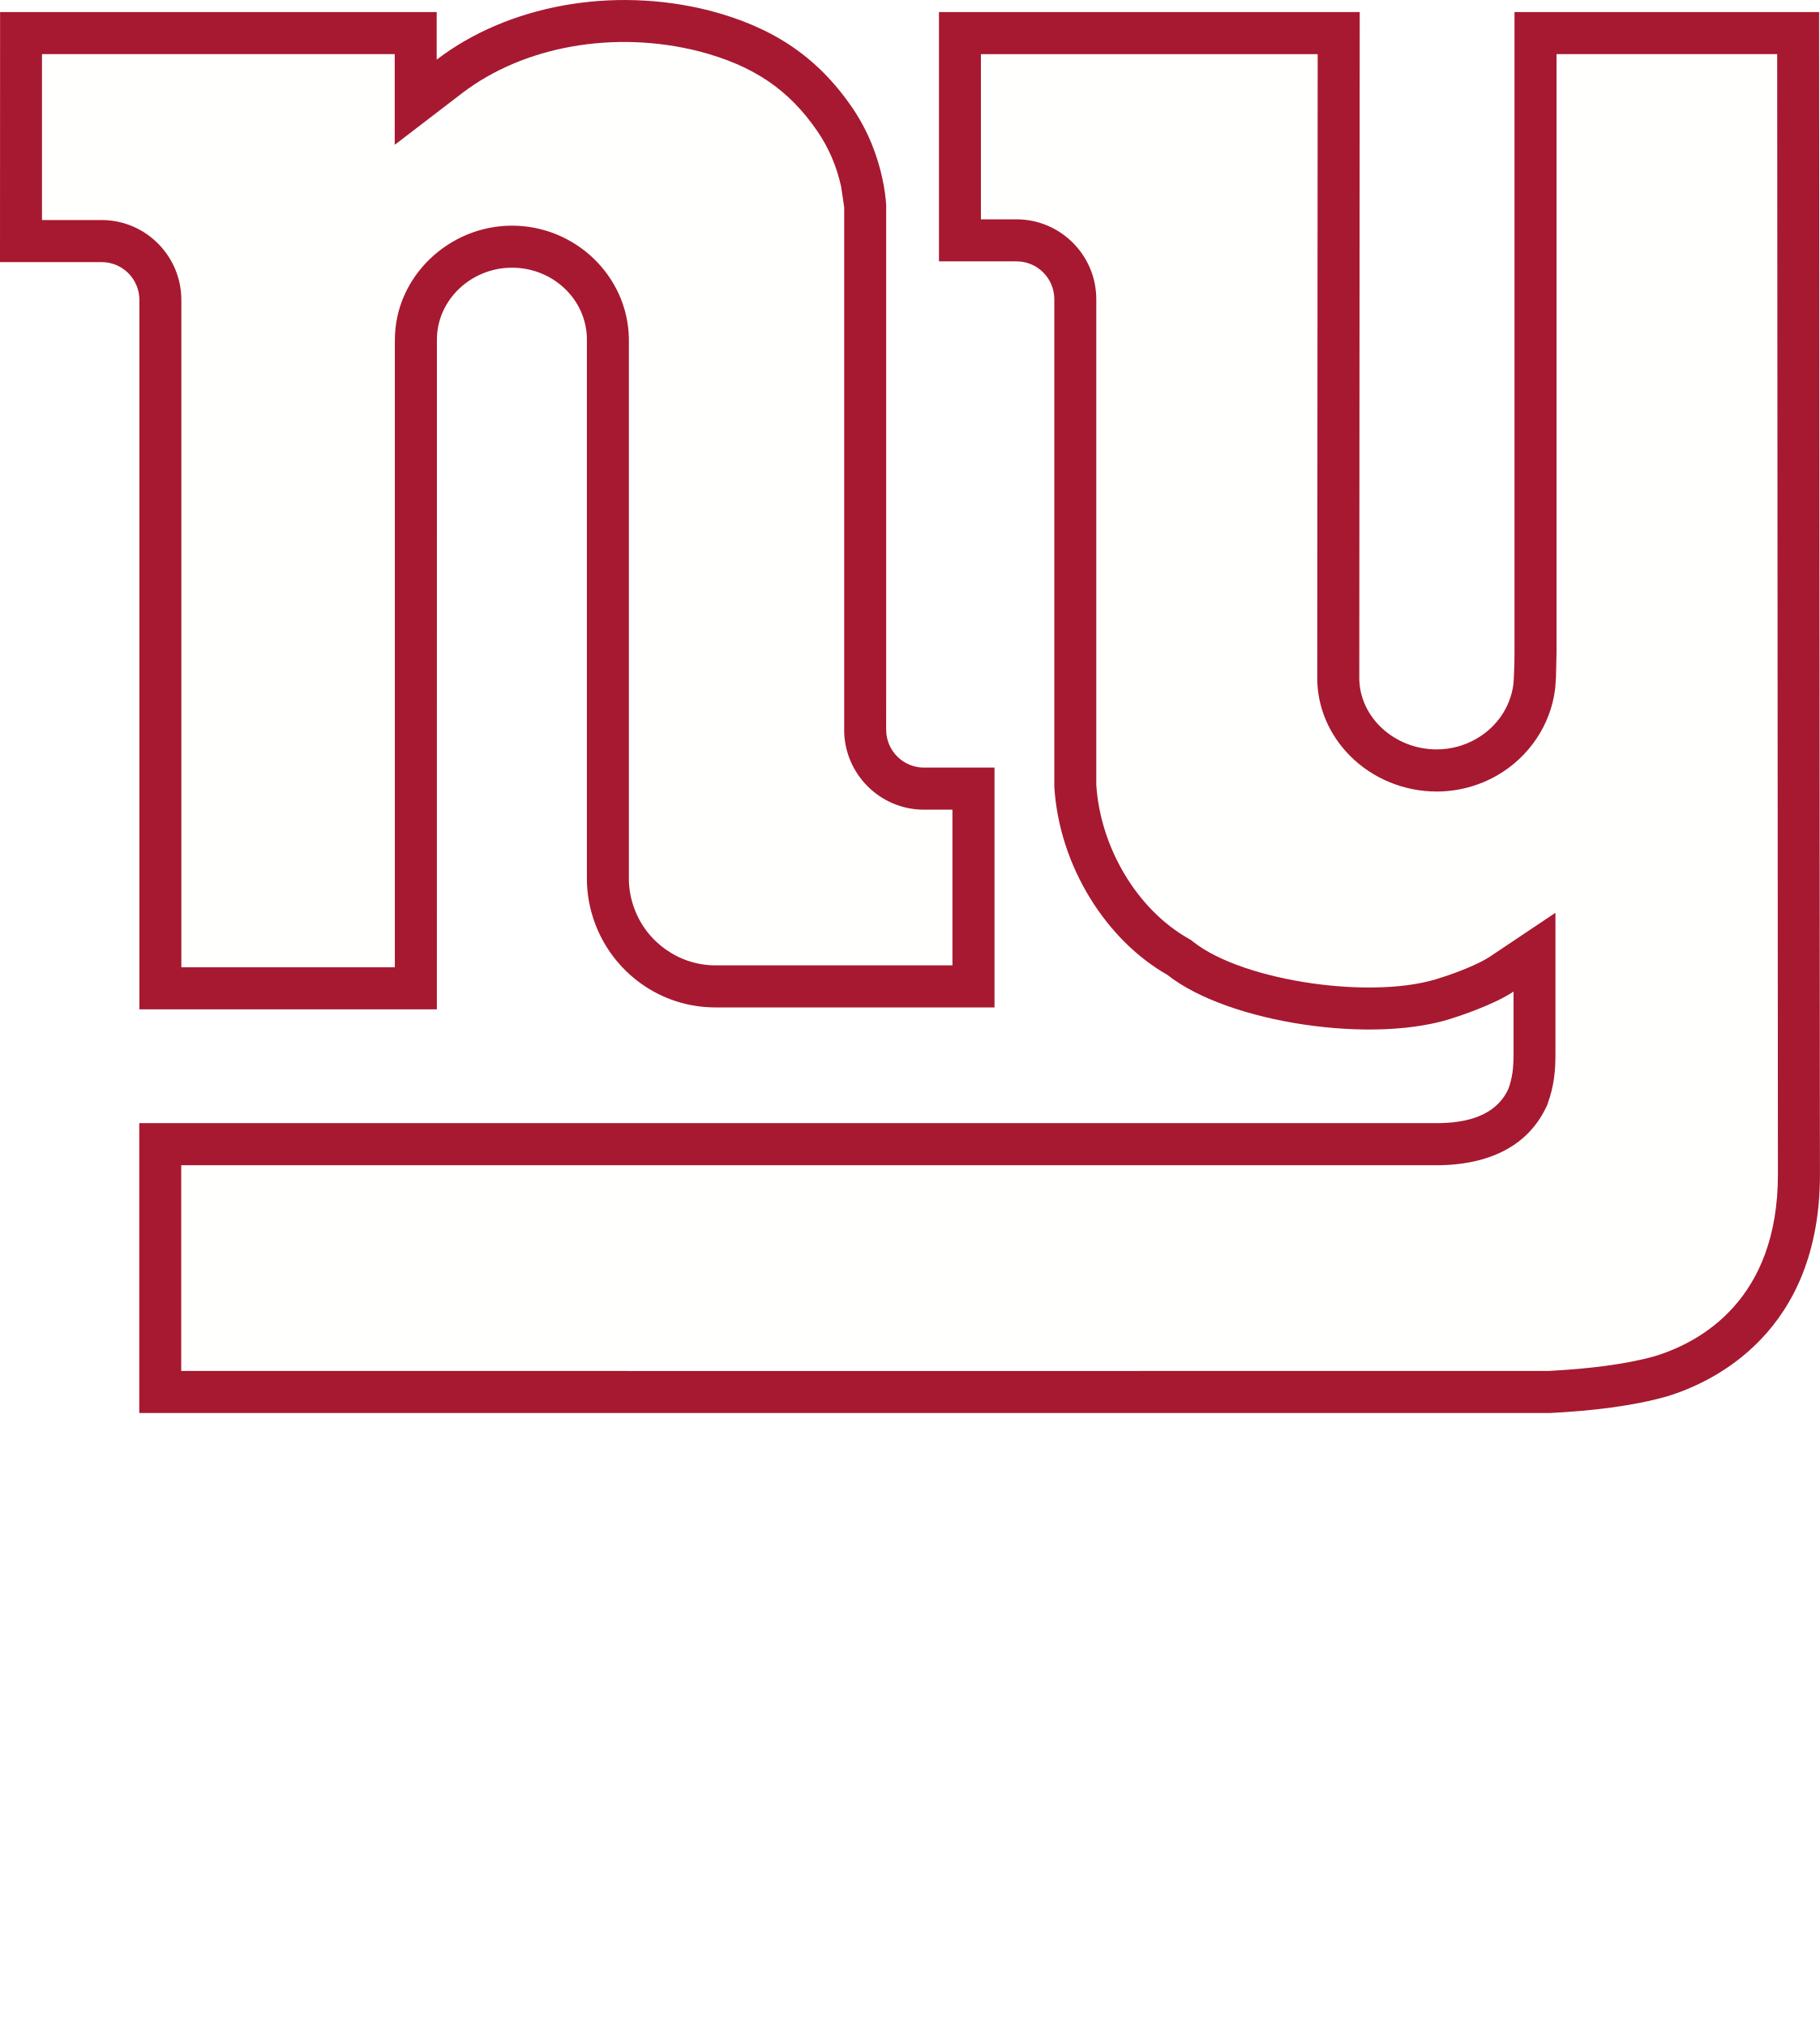
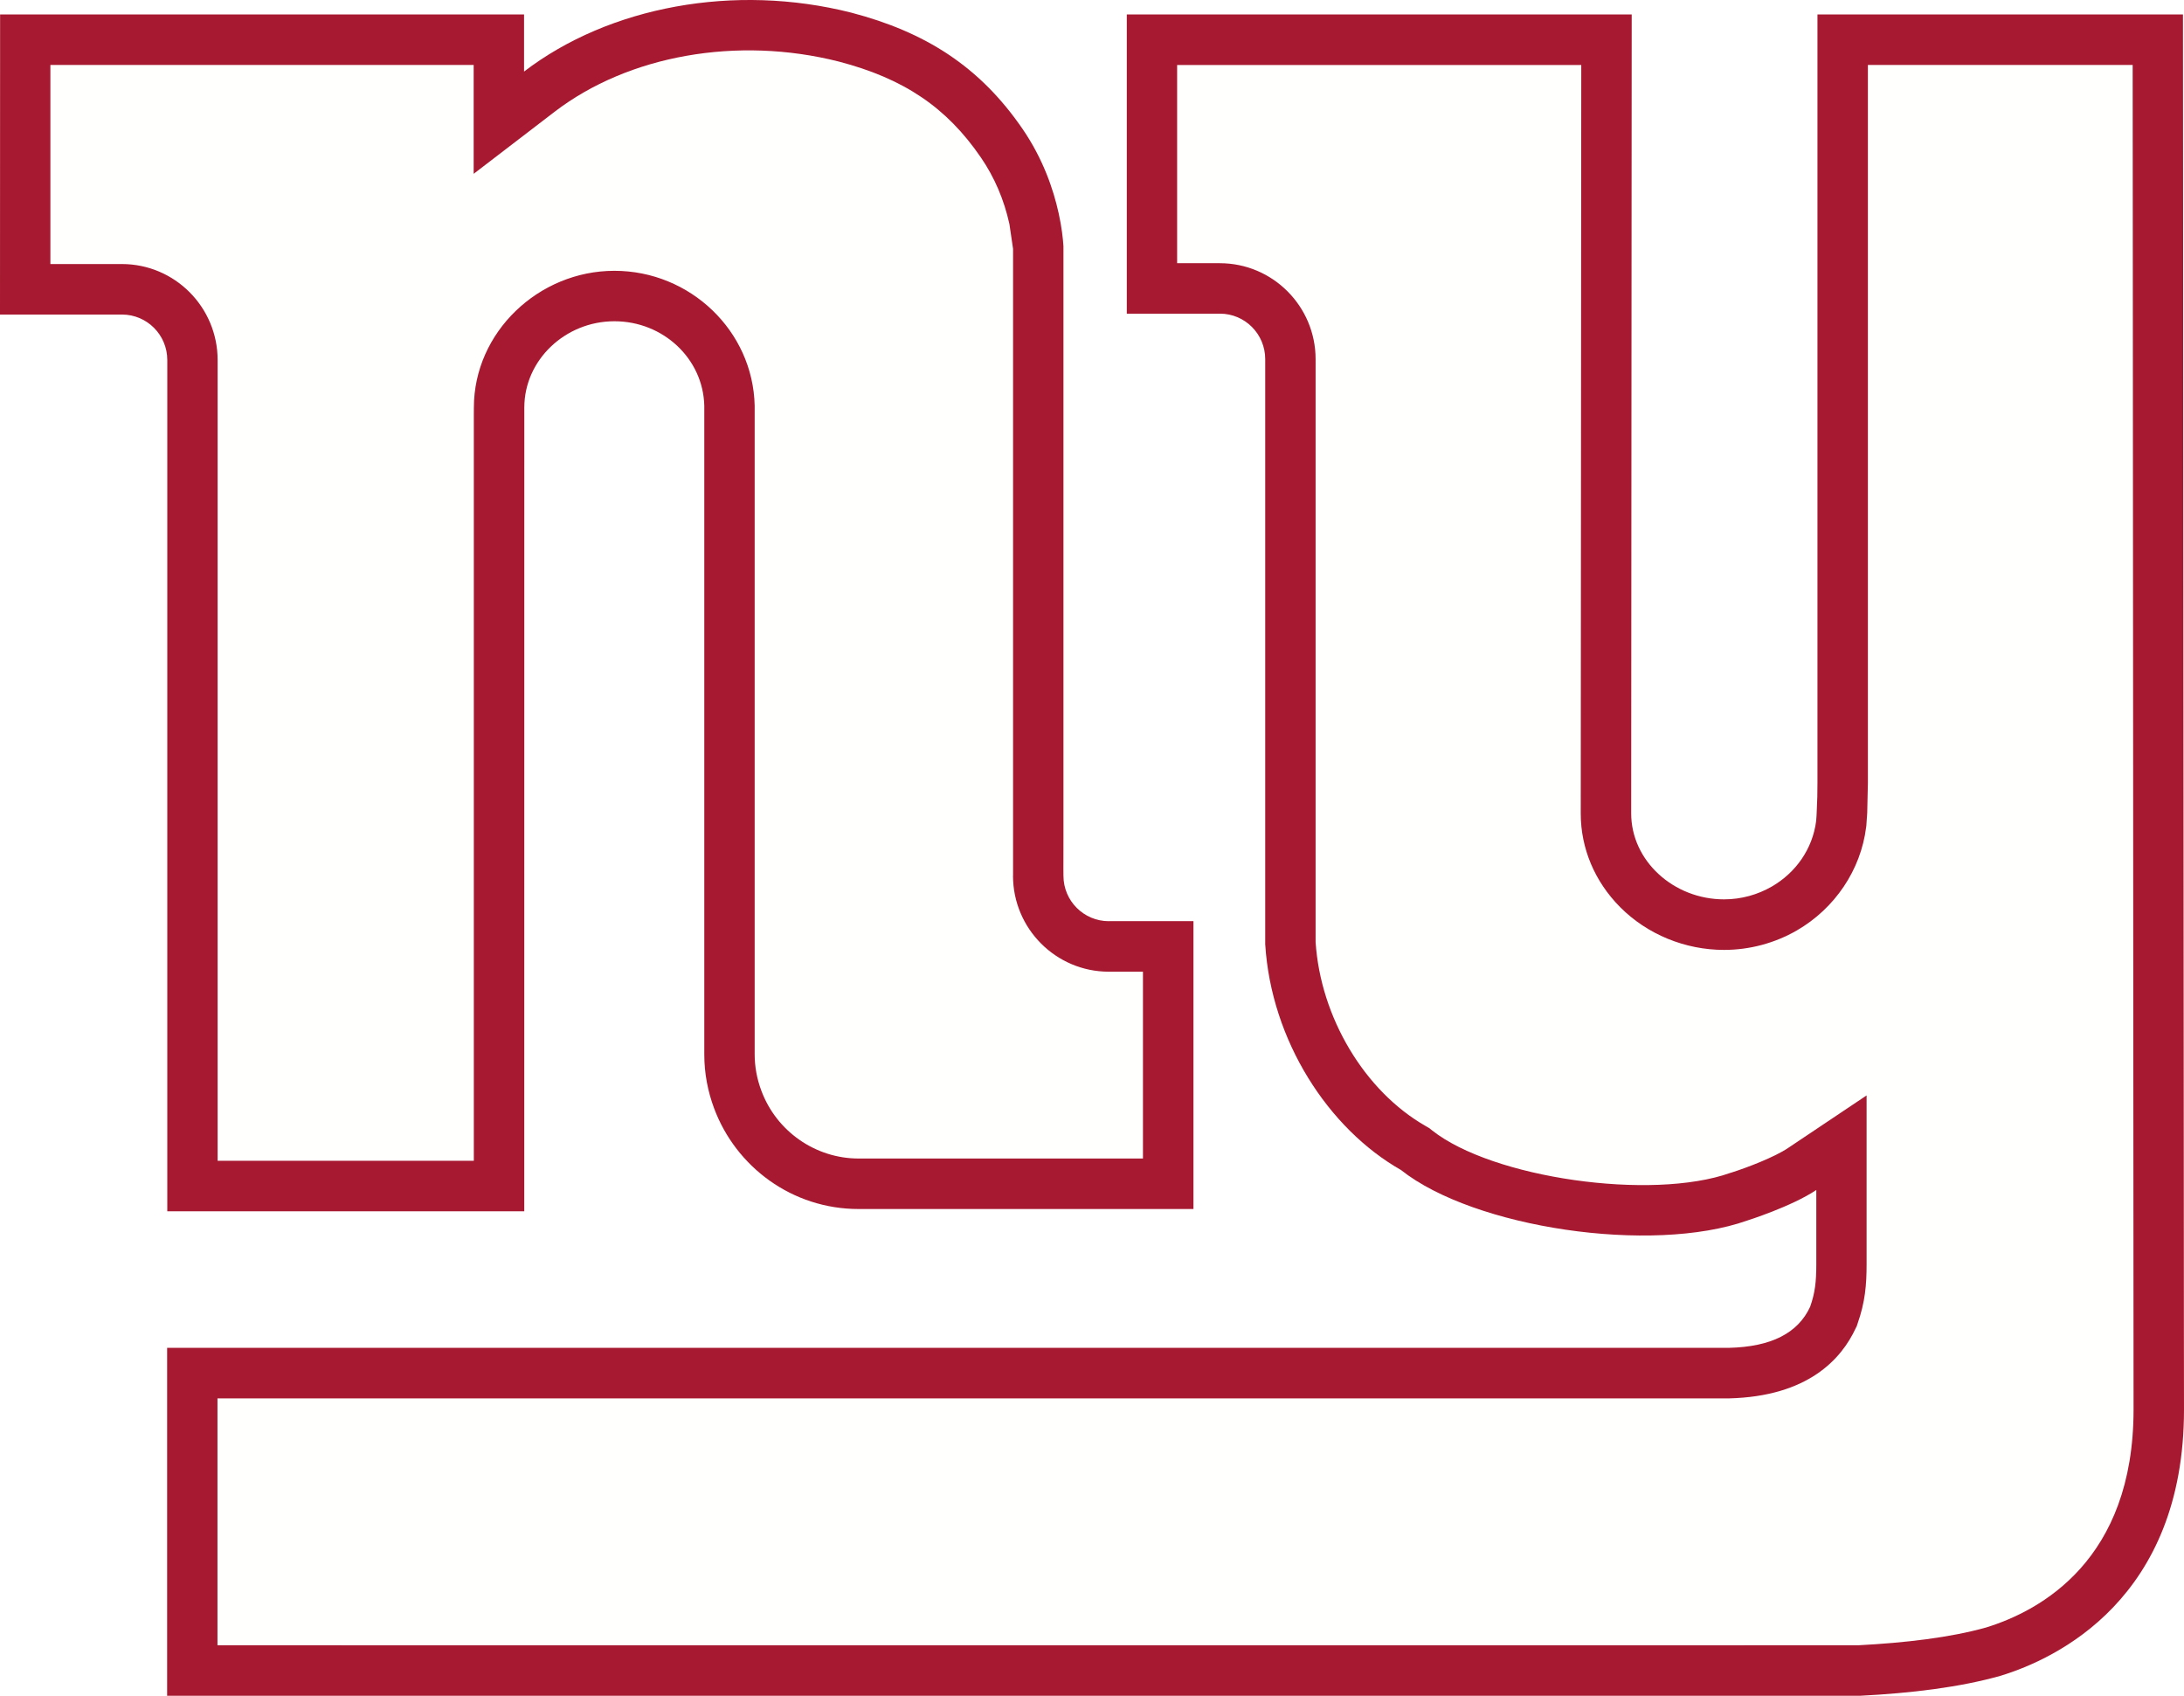
- <svg xmlns="http://www.w3.org/2000/svg" id="Layer" viewBox="0 0 420 467.72">
-   <defs>
-     <style>
+ <svg xmlns="http://www.w3.org/2000/svg" id="Layer" viewBox="0 0 420 326.047" version="1.1" width="420" height="326.047">
+   <defs id="defs1">
+     <style id="style1">
      .cls-1 {
        fill: #a71930;
      }

      .cls-1, .cls-2 {
        stroke-width: 0px;
      }

      .cls-2 {
        fill: #fffffe;
      }
    </style>
  </defs>
-   <path class="cls-1" d="m419.98,256.57c0,.54.02,13.92.02,14.45,0,36.39-24.54,47.9-35.26,51.18-7.84,2.22-17.16,3.34-27.07,3.85H32.14v-66.9h300.34c8.15-.19,13.29-2.84,15.62-7.89.94-2.65,1.19-4.78,1.19-8.18v-14.28c-4.79,3.2-13.3,5.88-13.3,5.88-18.41,6.51-52.52,1.41-66.57-9.72-13.97-7.94-24.96-24.88-26.11-43.41v-112.5c0-4.83-3.9-8.74-8.71-8.74h-17.91V2.78h97.1l-.1,153.56c-.03,9.18,8.17,16.58,17.85,16.58,3.37,0,6.49-.91,9.17-2.45,4.63-2.66,7.87-7.25,8.55-12.62.06-.68.1-1.35.12-2.04.1-1.74.13-3.52.13-5.3V2.78h70.29l.18,253.78h0Zm-206.74-79.46h16.27v55.35h-64.4c-12.75,0-23.58-8.07-27.79-19.38-1.2-3.22-1.88-6.69-1.88-10.33v-124.74c-.21-9-7.86-16.24-17.29-16.24s-17.32,7.43-17.32,16.59h0v1.61s-.01,152.93-.01,152.93H32.17V69.22c0-4.82-3.89-8.74-8.72-8.74H0L.02,2.78h100.76v10.98C117.17,1.22,141.28-3.24,163.69,2.43c14.16,3.7,24.67,10.28,32.96,22.37,3.97,5.8,5.94,11.66,6.94,16.21.59,2.67.83,4.88.92,6.33v63.07s0,3.14,0,8.22v41.96c0,2.1,0,4.19-.01,6.22v.37s.01,1.21.01,1.21c0,4.83,3.92,8.73,8.73,8.73h0Z" />
-   <path class="cls-2" d="m274.19,216.52c-11.75-6.69-20.25-20.9-21.19-35.4v-112.06c0-10.17-8.26-18.45-18.41-18.45h-8.22V12.5h77.72c-.01,17.04-.1,143.91-.1,143.94,0,6.69,2.7,13.07,7.56,17.96,5.21,5.25,12.5,8.24,19.99,8.24,4.91,0,9.75-1.29,14-3.74,7.32-4.23,12.31-11.64,13.33-19.84l.04-.28.17-2.49.13-5.79V12.49h50.92c.01,17.95.17,258.53.17,258.53,0,28.88-17.8,38.66-28.4,41.91-6.89,1.93-15.45,2.93-24.56,3.41-.63,0-297.31.03-315.52,0v-47.47h290.65c15.22-.37,21.65-7.56,24.41-13.52l.21-.43.14-.44c1.45-4.12,1.73-7.42,1.73-11.4v-32.46l-15.09,10.1c-2.61,1.77-8.02,3.82-10.83,4.71l-.3.09c-15.17,5.38-45.73,1.01-57.34-8.18l-.57-.45-.65-.37h0Zm-79.38-48.14c0,10.17,8.26,18.45,18.42,18.45h6.57v35.92h-54.7c-8.29,0-15.79-5.24-18.69-13.05-.85-2.27-1.28-4.61-1.28-6.95v-124.74c-.32-14.4-12.42-25.94-26.98-25.94s-27.01,11.8-27.02,26.29c0-.06-.01,1.55-.01,1.55v143.28h-49.27V69.22c0-10.17-8.25-18.45-18.41-18.45h-13.75V12.49h81.4v20.93l15.58-11.94c14.21-10.87,35.15-14.58,54.64-9.64,12.51,3.27,20.72,8.79,27.33,18.45,2.61,3.81,4.45,8.11,5.48,12.8,0,0,.63,4.32.7,4.76v62.54s0,8.26,0,8.26v48.35s0,.41,0,.41v.97h0Z" />
+   <path class="cls-1" d="m 419.98,256.567 c 0,0.54 0.02,13.92 0.02,14.45 0,36.39 -24.54,47.9 -35.26,51.18 -7.84,2.22 -17.16,3.34 -27.07,3.85 H 32.14 v -66.9 h 300.34 c 8.15,-0.19 13.29,-2.84 15.62,-7.89 0.94,-2.65 1.19,-4.78 1.19,-8.18 v -14.28 c -4.79,3.2 -13.3,5.88 -13.3,5.88 -18.41,6.51 -52.52,1.41 -66.57,-9.72 -13.97,-7.94 -24.96,-24.88 -26.11,-43.41 V 69.047 c 0,-4.83 -3.9,-8.74 -8.71,-8.74 H 216.69 V 2.777 h 97.1 l -0.1,153.56 c -0.03,9.18 8.17,16.58 17.85,16.58 3.37,0 6.49,-0.91 9.17,-2.45 4.63,-2.66 7.87,-7.25 8.55,-12.62 0.06,-0.68 0.1,-1.35 0.12,-2.04 0.1,-1.74 0.13,-3.52 0.13,-5.3 V 2.777 h 70.29 l 0.18,253.78 v 0 z m -206.74,-79.46 h 16.27 v 55.35 h -64.4 c -12.75,0 -23.58,-8.07 -27.79,-19.38 -1.2,-3.22 -1.88,-6.69 -1.88,-10.33 V 78.007 c -0.21,-9 -7.86,-16.24 -17.29,-16.24 -9.43,0 -17.32,7.43 -17.32,16.59 v 0 1.61 c 0,0 -0.01,152.93 -0.01,152.93 H 32.17 V 69.217 c 0,-4.82 -3.89,-8.74 -8.72,-8.74 H 0 L 0.02,2.777 H 100.78 V 13.757 c 16.39,-12.54 40.5,-17 62.91,-11.33 14.16,3.7 24.67,10.28 32.96,22.37 3.97,5.8 5.94,11.66 6.94,16.21 0.59,2.67 0.83,4.88 0.92,6.33 v 63.07 c 0,0 0,3.14 0,8.22 v 41.96 c 0,2.1 0,4.19 -0.01,6.22 v 0.37 c 0,0 0.01,1.21 0.01,1.21 0,4.83 3.92,8.73 8.73,8.73 v 0 z" id="path1" />
+   <path class="cls-2" d="m 274.19,216.517 c -11.75,-6.69 -20.25,-20.9 -21.19,-35.4 V 69.057 c 0,-10.17 -8.26,-18.45 -18.41,-18.45 h -8.22 v -38.11 h 77.72 c -0.01,17.04 -0.1,143.91 -0.1,143.94 0,6.69 2.7,13.07 7.56,17.96 5.21,5.25 12.5,8.24 19.99,8.24 4.91,0 9.75,-1.29 14,-3.74 7.32,-4.23 12.31,-11.64 13.33,-19.84 l 0.04,-0.28 0.17,-2.49 0.13,-5.79 V 12.487 h 50.92 c 0.01,17.95 0.17,258.53 0.17,258.53 0,28.88 -17.8,38.66 -28.4,41.91 -6.89,1.93 -15.45,2.93 -24.56,3.41 -0.63,0 -297.31,0.03 -315.52,0 v -47.47 h 290.65 c 15.22,-0.37 21.65,-7.56 24.41,-13.52 l 0.21,-0.43 0.14,-0.44 c 1.45,-4.12 1.73,-7.42 1.73,-11.4 v -32.46 l -15.09,10.1 c -2.61,1.77 -8.02,3.82 -10.83,4.71 l -0.3,0.09 c -15.17,5.38 -45.73,1.01 -57.34,-8.18 l -0.57,-0.45 -0.65,-0.37 v 0 z m -79.38,-48.14 c 0,10.17 8.26,18.45 18.42,18.45 h 6.57 v 35.92 h -54.7 c -8.29,0 -15.79,-5.24 -18.69,-13.05 -0.85,-2.27 -1.28,-4.61 -1.28,-6.95 V 78.007 c -0.32,-14.4 -12.42,-25.94 -26.98,-25.94 -14.56,0 -27.01,11.8 -27.02,26.29 0,-0.06 -0.01,1.55 -0.01,1.55 V 223.187 H 41.85 V 69.217 c 0,-10.17 -8.25,-18.45 -18.41,-18.45 H 9.69 v -38.28 h 81.4 v 20.93 l 15.58,-11.94 c 14.21,-10.87 35.15,-14.58 54.64,-9.64 12.51,3.27 20.72,8.79 27.33,18.45 2.61,3.81 4.45,8.11 5.48,12.8 0,0 0.63,4.32 0.7,4.76 v 62.54 c 0,0 0,8.26 0,8.26 v 48.35 c 0,0 0,0.41 0,0.41 v 0.97 0 z" id="path2" />
</svg>
